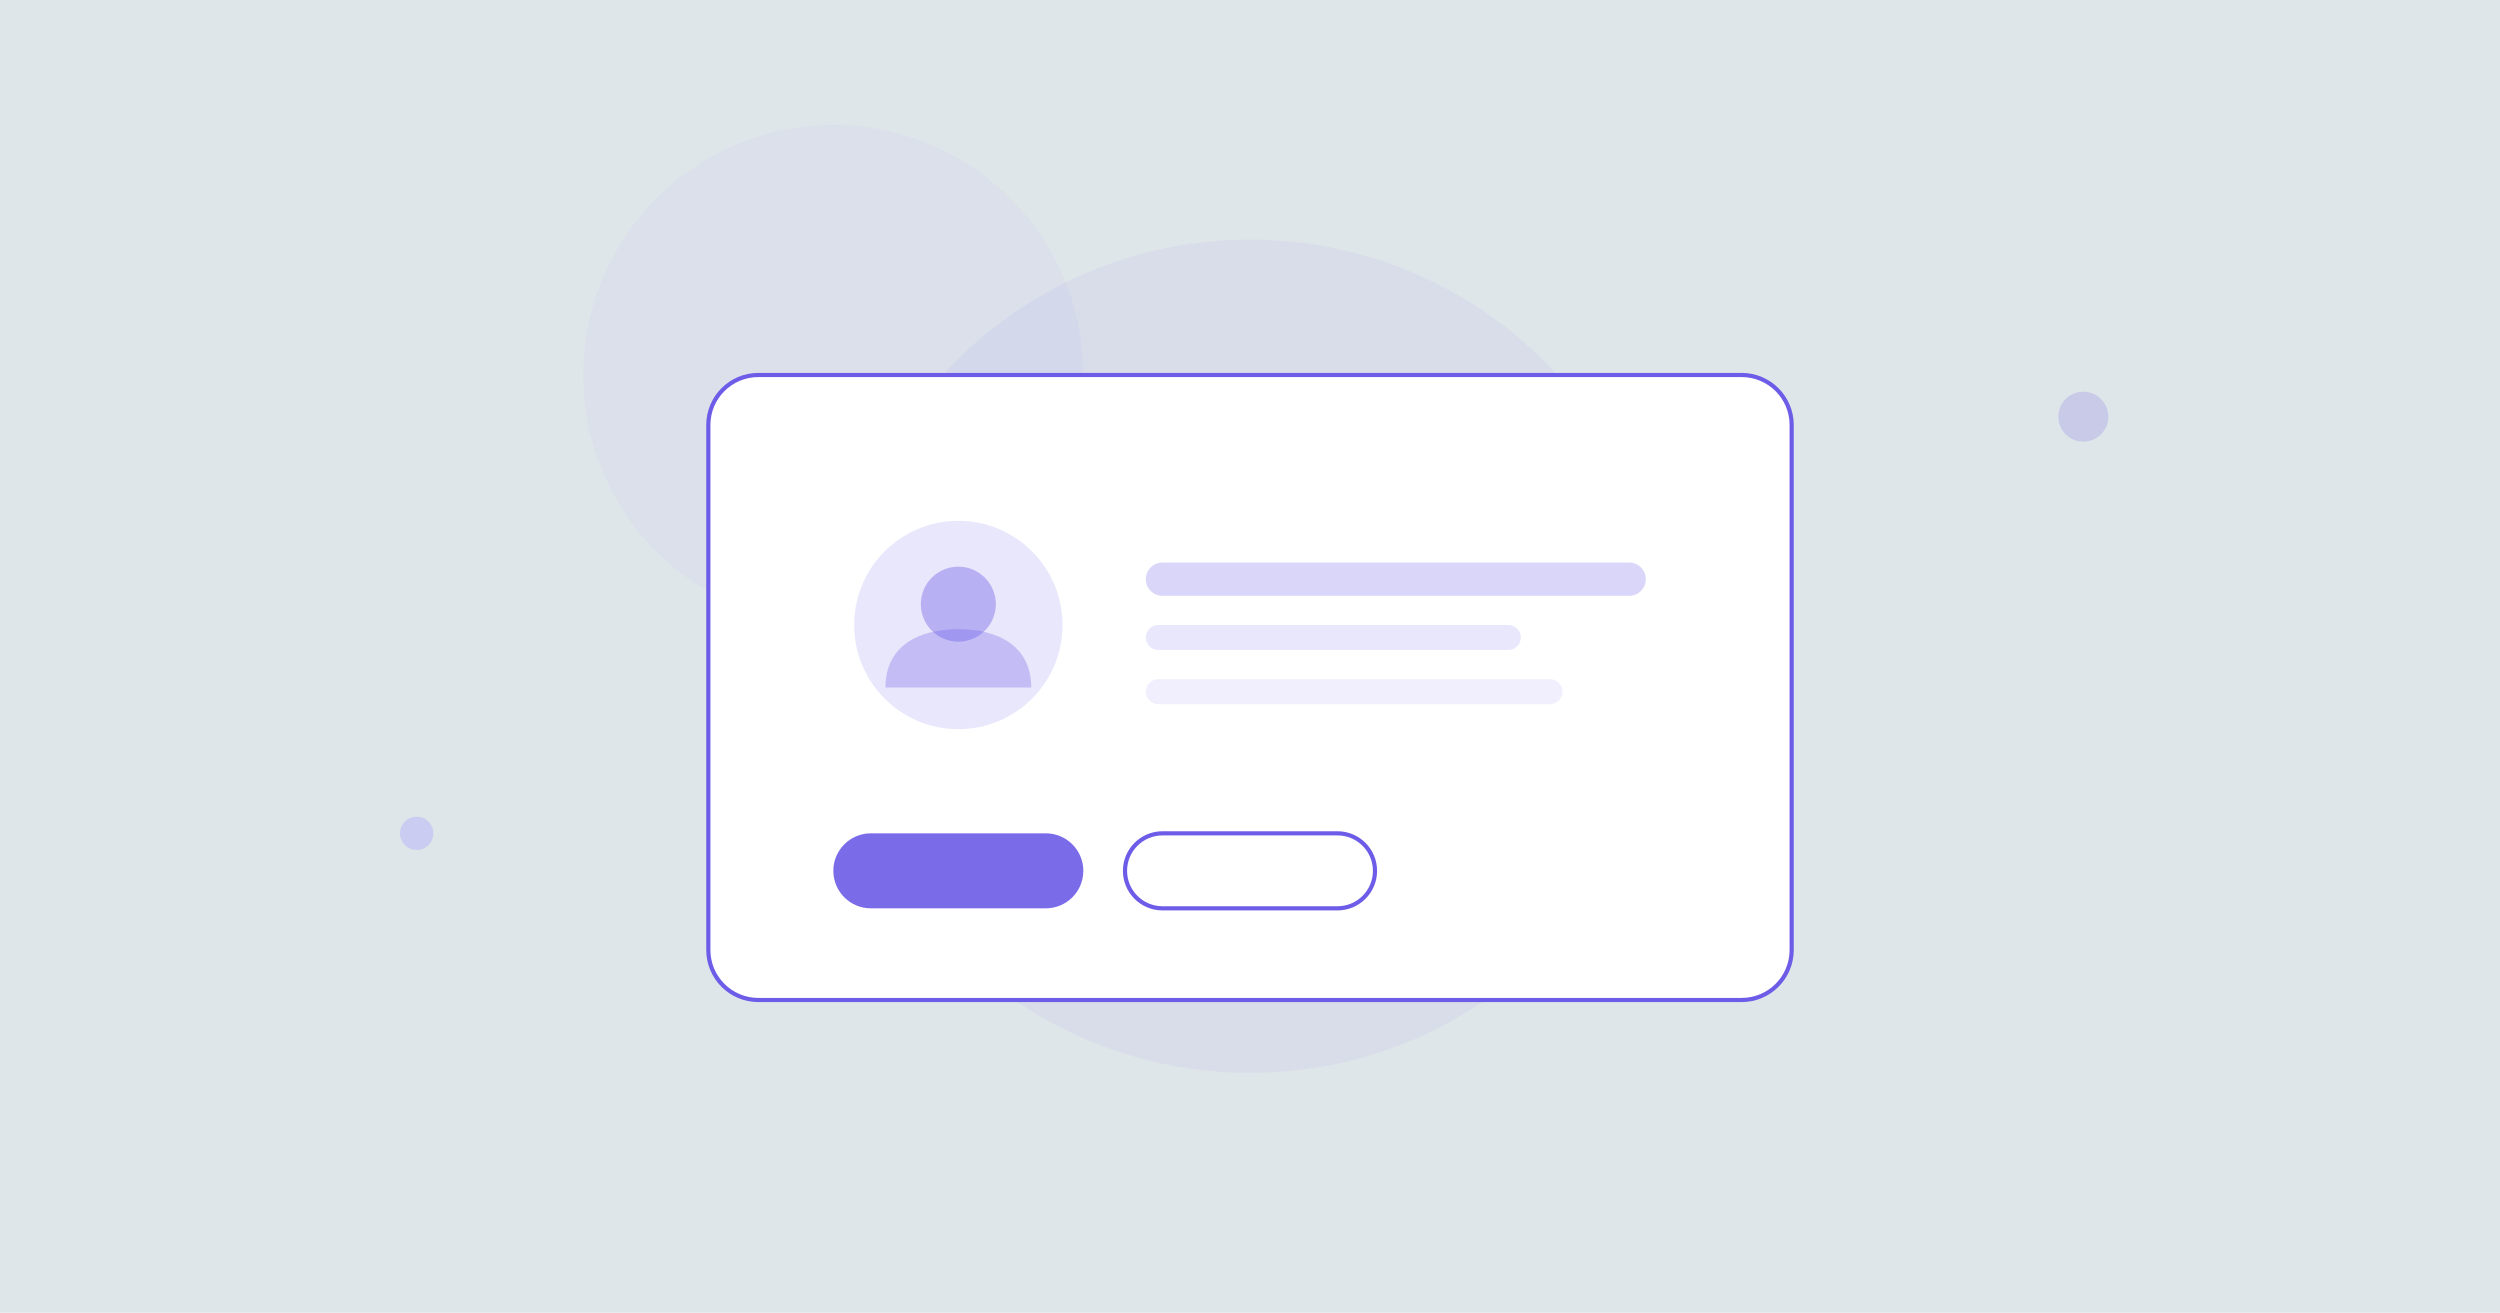
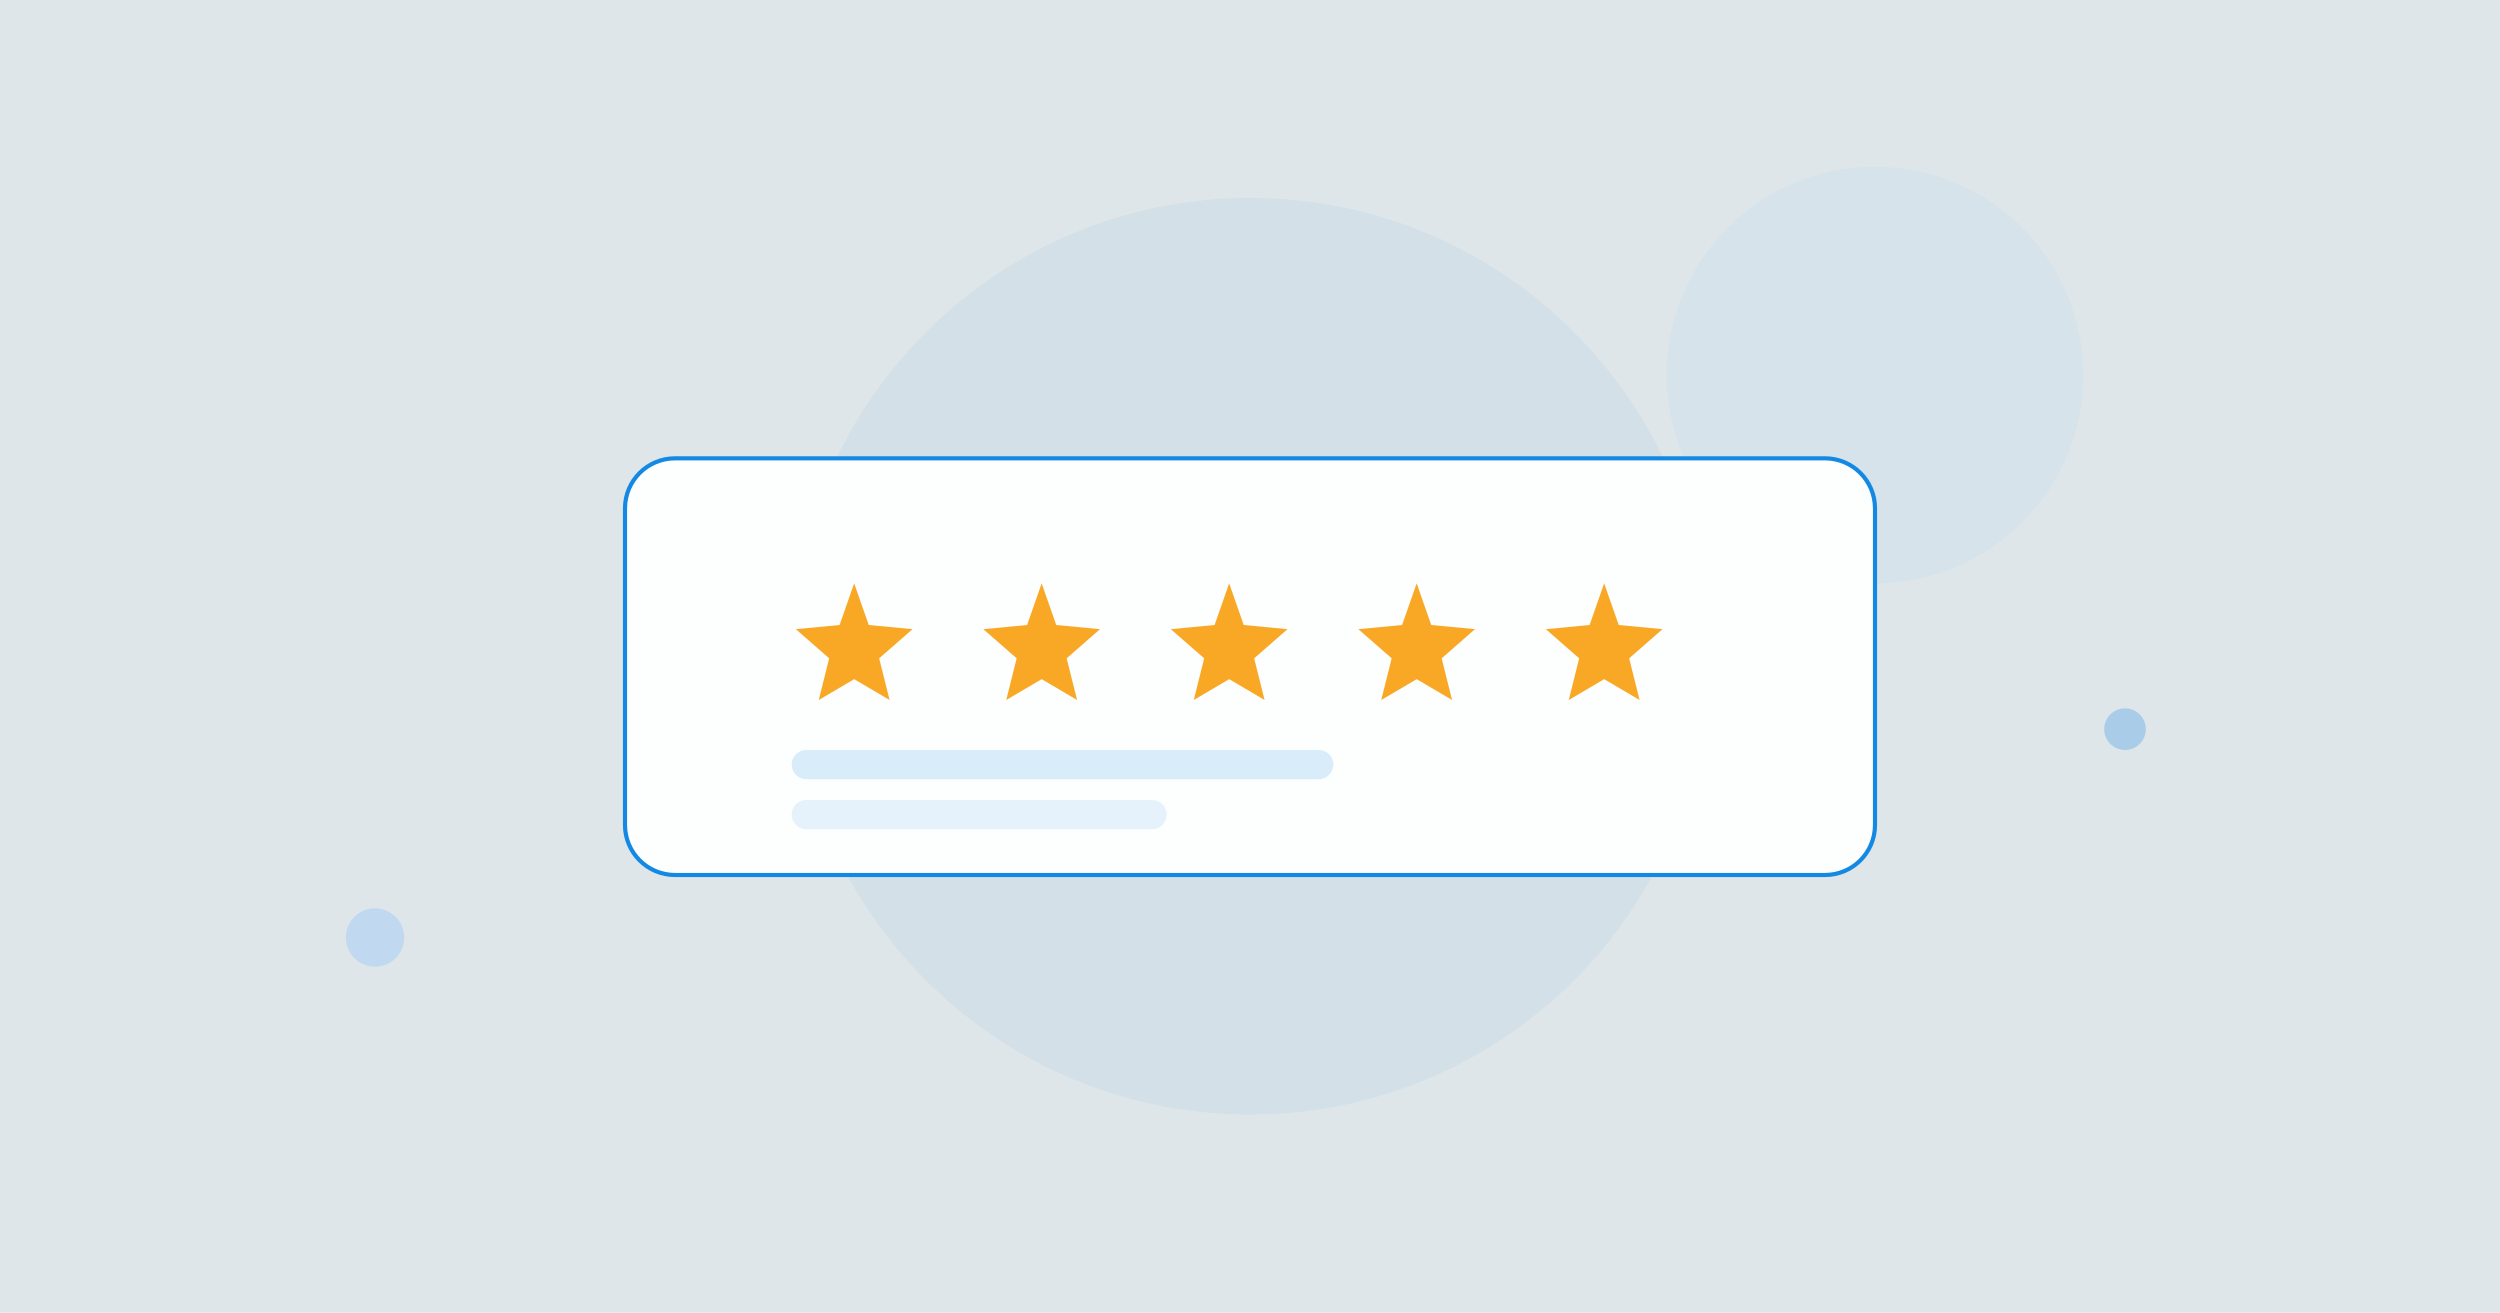
<svg xmlns="http://www.w3.org/2000/svg" viewBox="0 0 1200 630" fill="none">
  <rect width="1200" height="630" fill="#dfe6e9" />
-   <circle cx="600" cy="315" r="200" fill="#6c5ce7" opacity="0.06" />
-   <circle cx="400" cy="180" r="120" fill="#a29bfe" opacity="0.08" />
-   <rect x="340" y="180" width="520" height="300" rx="24" fill="white" stroke="#6c5ce7" stroke-width="2" />
-   <circle cx="460" cy="300" r="50" fill="#6c5ce7" opacity="0.15" />
-   <circle cx="460" cy="290" r="18" fill="#6c5ce7" opacity="0.4" />
-   <path d="M425 330c0-20 16-28 35-28s35 8 35 28" fill="#6c5ce7" opacity="0.3" />
-   <rect x="550" y="270" width="240" height="16" rx="8" fill="#6c5ce7" opacity="0.25" />
-   <rect x="550" y="300" width="180" height="12" rx="6" fill="#6c5ce7" opacity="0.15" />
-   <rect x="550" y="326" width="200" height="12" rx="6" fill="#6c5ce7" opacity="0.1" />
-   <rect x="400" y="400" width="120" height="36" rx="18" fill="#6c5ce7" opacity="0.9" />
-   <rect x="540" y="400" width="120" height="36" rx="18" fill="white" stroke="#6c5ce7" stroke-width="2" />
-   <circle cx="200" cy="400" r="8" fill="#a29bfe" opacity="0.35" />
-   <circle cx="1000" cy="200" r="12" fill="#6c5ce7" opacity="0.2" />
+   <circle cx="600" cy="315" r="220" fill="#0984e3" opacity="0.06" />
+   <circle cx="900" cy="180" r="100" fill="#74b9ff" opacity="0.08" />
+   <rect x="300" y="220" width="600" height="200" rx="24" fill="white" stroke="#0984e3" stroke-width="2" opacity="0.95" />
+   <g transform="translate(380,280)">
+     <polygon points="30,0 37,20 58,22 42,36 47,56 30,46 13,56 18,36 2,22 23,20" fill="#f9a825" />
+     <polygon points="120,0 127,20 148,22 132,36 137,56 120,46 103,56 108,36 92,22 113,20" fill="#f9a825" />
+     <polygon points="210,0 217,20 238,22 222,36 227,56 210,46 193,56 198,36 182,22 203,20" fill="#f9a825" />
+     <polygon points="300,0 307,20 328,22 312,36 317,56 300,46 283,56 288,36 272,22 293,20" fill="#f9a825" />
+     <polygon points="390,0 397,20 418,22 402,36 407,56 390,46 373,56 378,36 362,22 383,20" fill="#f9a825" />
+   </g>
+   <rect x="380" y="360" width="260" height="14" rx="7" fill="#0984e3" opacity="0.15" />
+   <rect x="380" y="384" width="180" height="14" rx="7" fill="#0984e3" opacity="0.1" />
+   <circle cx="180" cy="450" r="14" fill="#74b9ff" opacity="0.3" />
+   <circle cx="1020" cy="350" r="10" fill="#0984e3" opacity="0.25" />
</svg>
